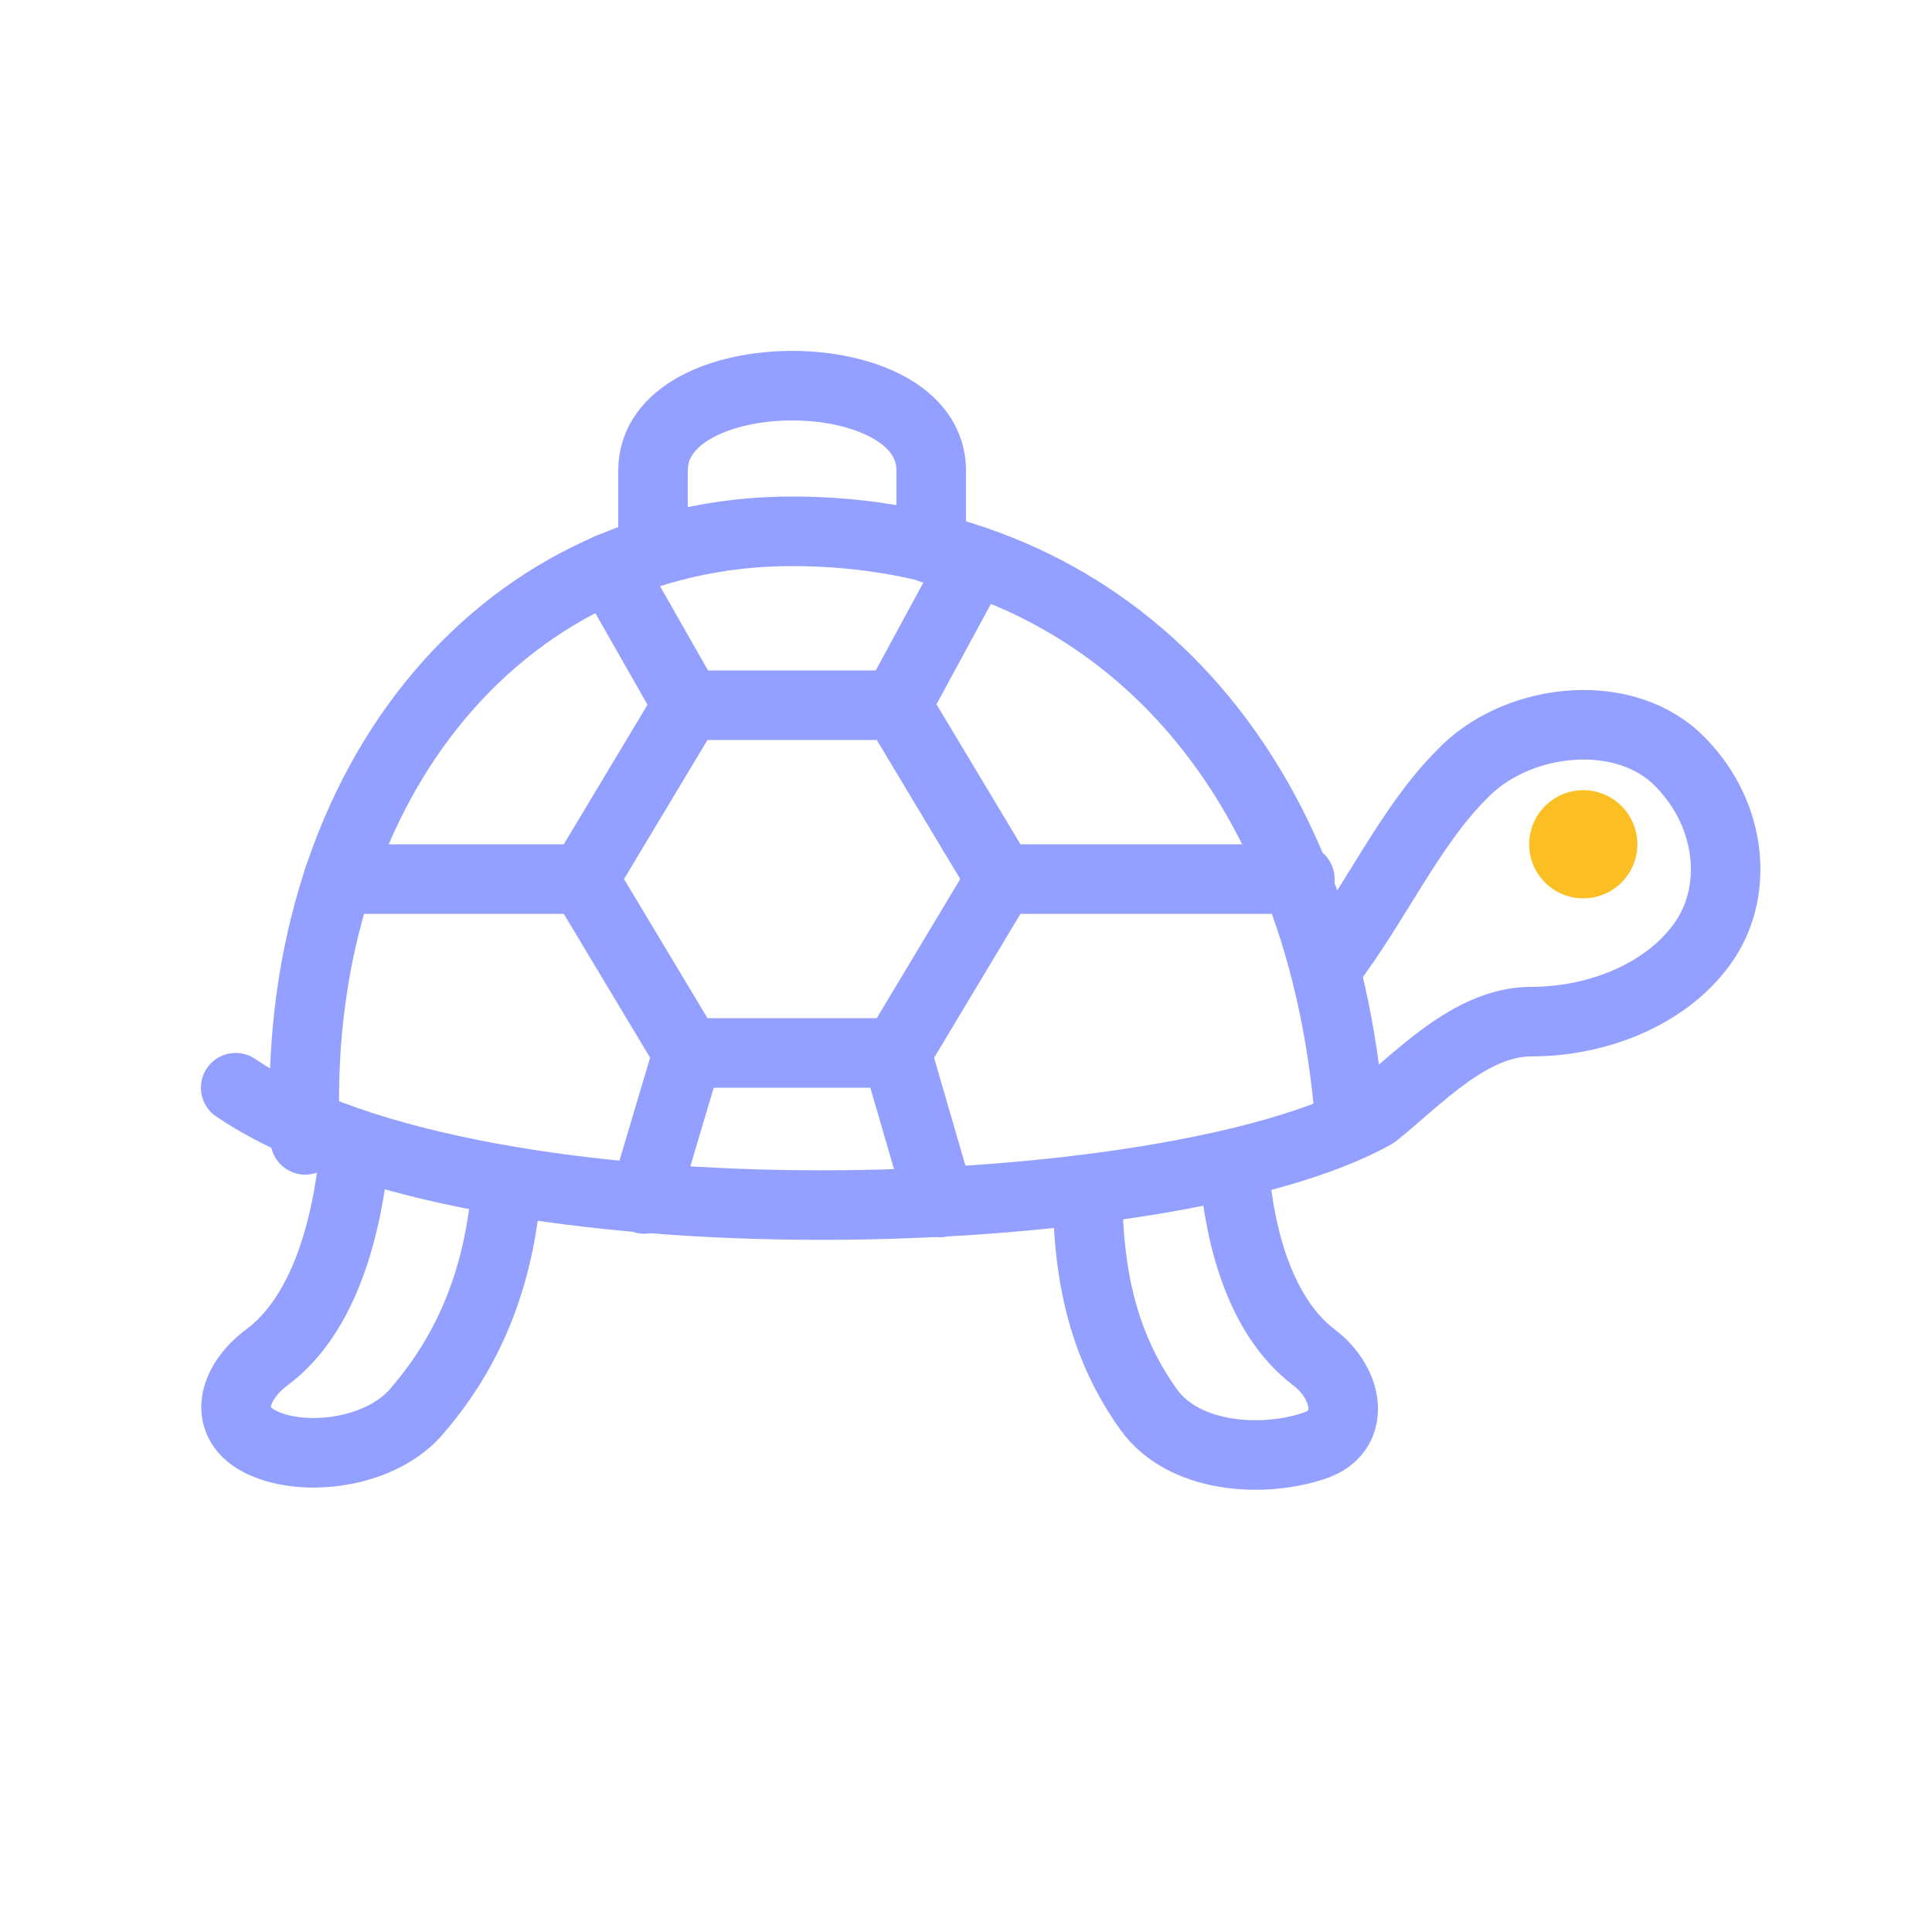
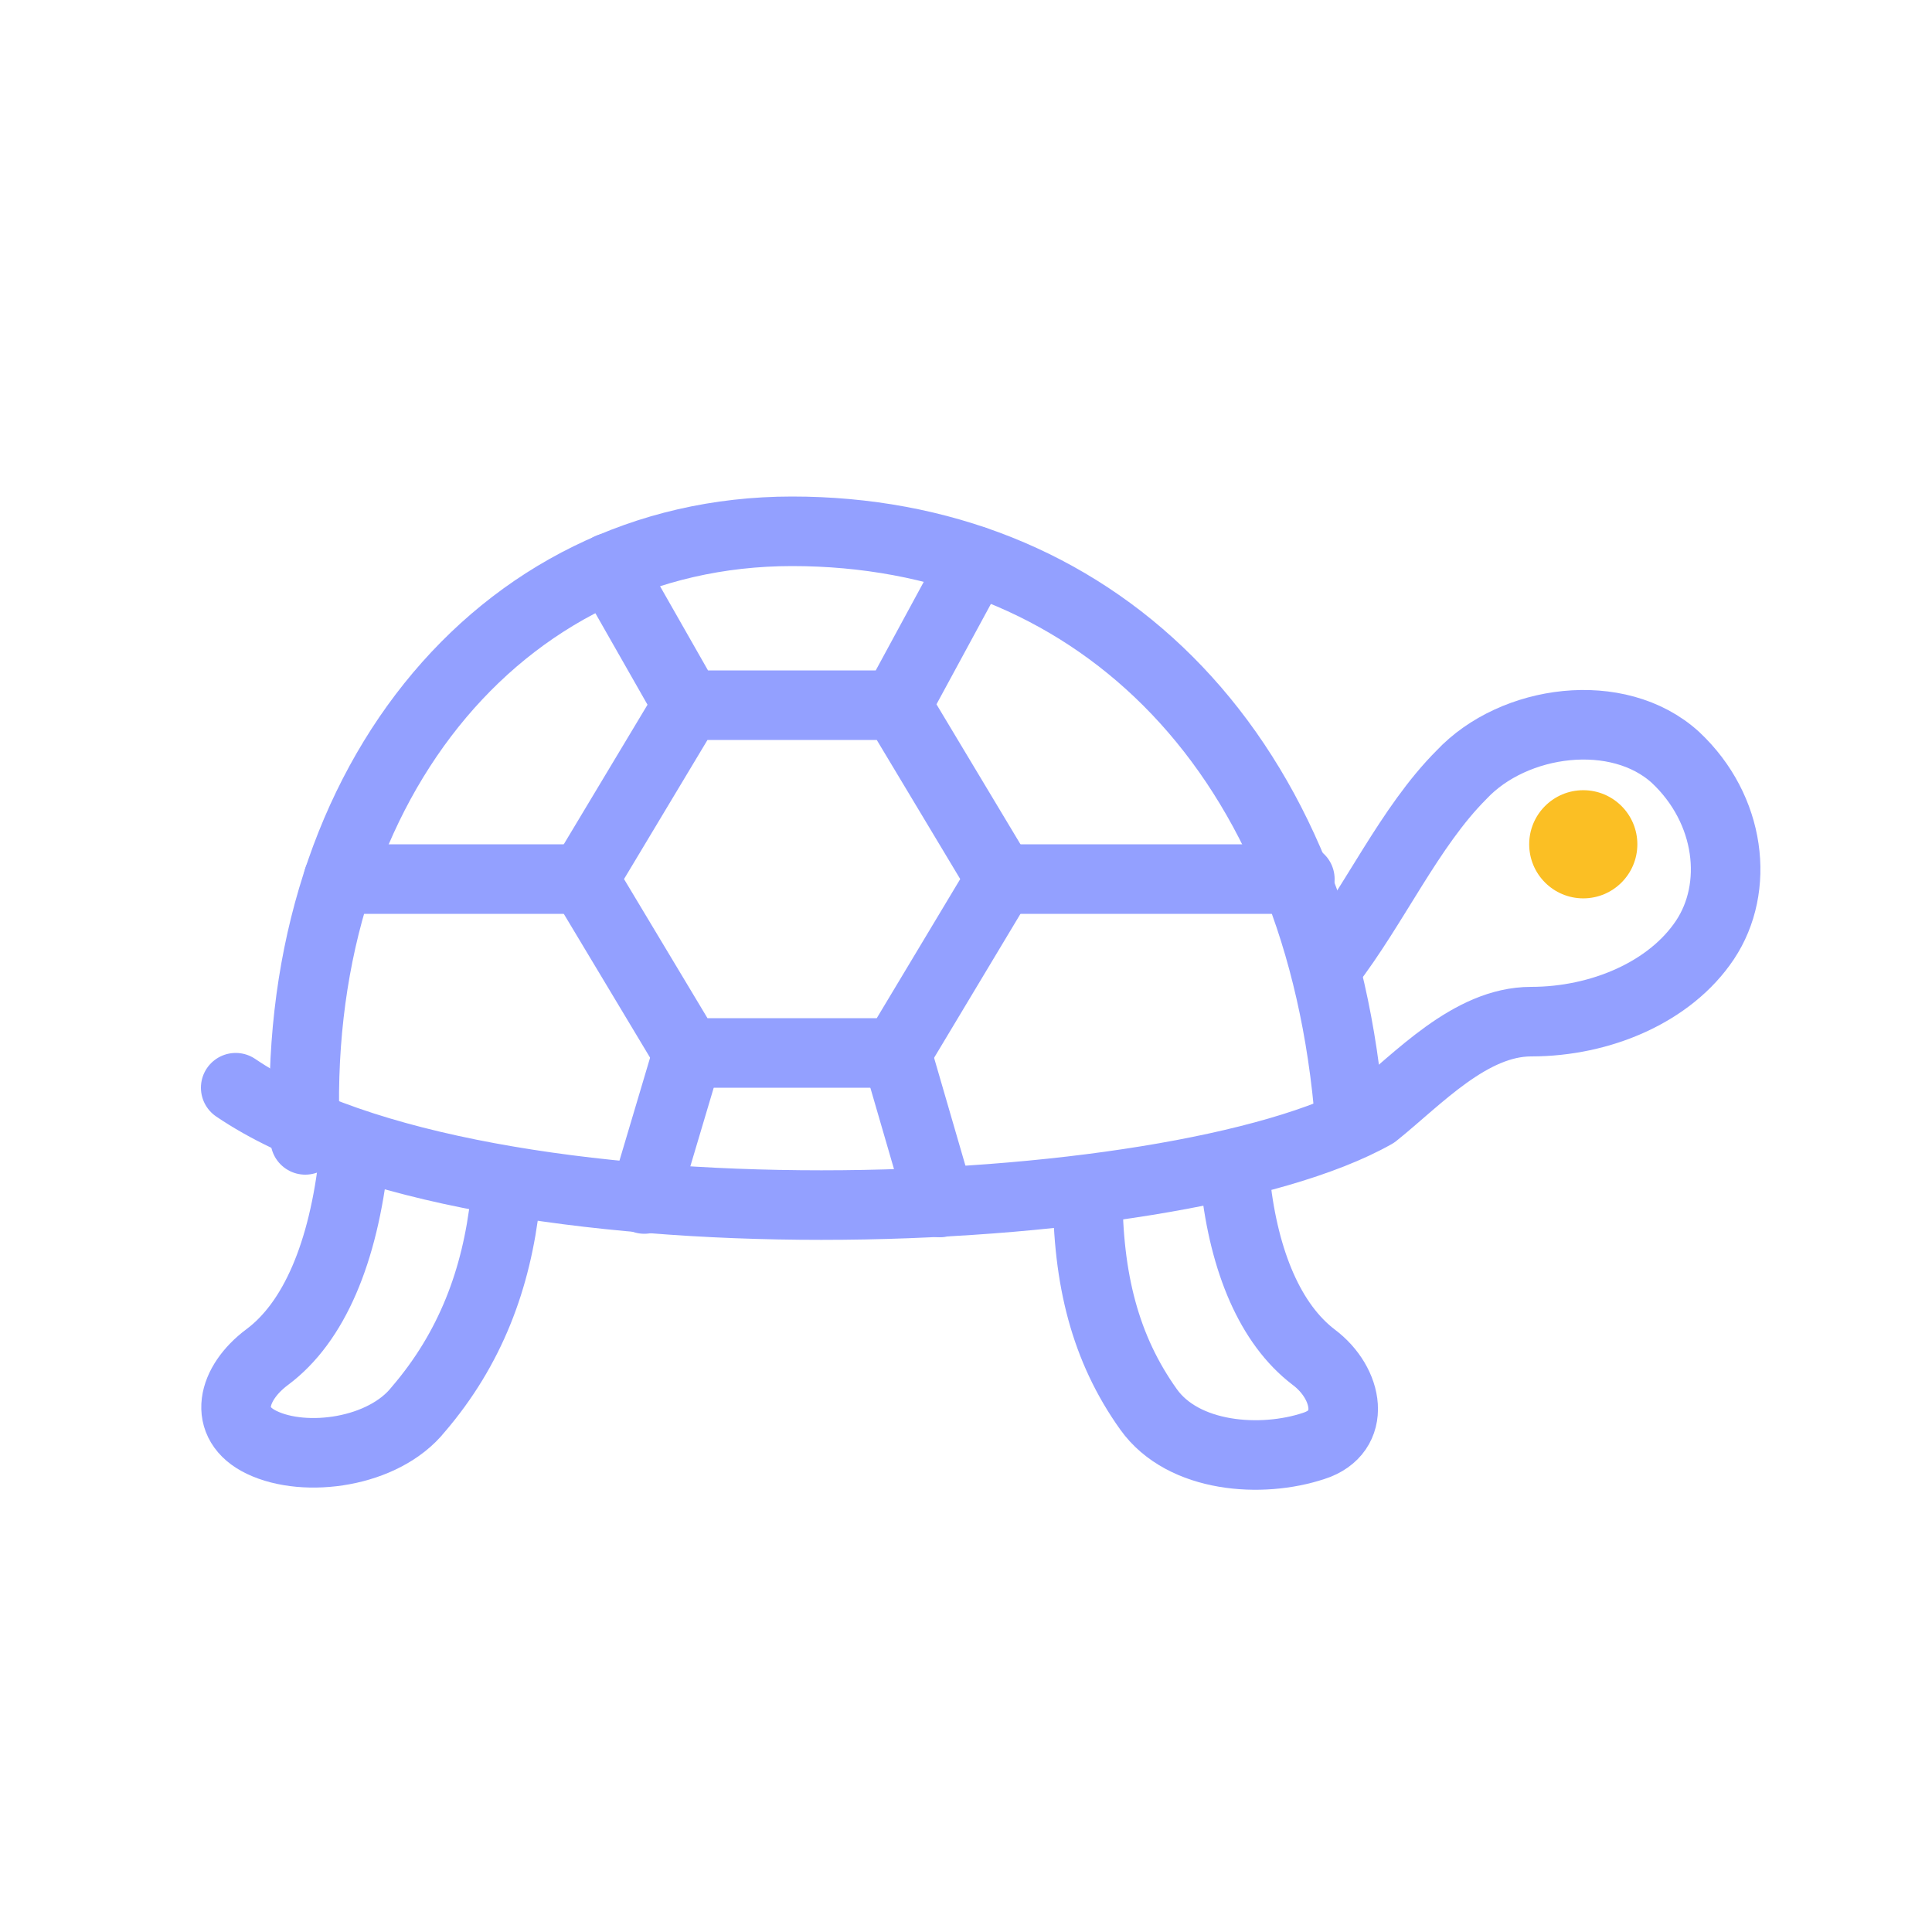
<svg xmlns="http://www.w3.org/2000/svg" viewBox="0 0 100 100" role="img" aria-label="Toolbox">
  <g transform="translate(5 5) scale(0.9)" fill="none" stroke="#93a0ff" stroke-width="4" stroke-linecap="round" stroke-linejoin="round">
    <path d="M 12 60 C 11 40 23 25 40 25 C 57 25 70 37 72 58" />
    <path d="M 70.8 50 C 73.5 46.5 75.5 42 78.5 39 C 81.5 35.8 87.5 35 90.8 38 C 94 41 94.5 45.5 92.5 48.5 C 90.5 51.5 86.5 53.2 82.5 53.2 C 79 53.2 76 56.5 73.5 58.5 C 62 65 22 66.5 8 57" />
-     <path d="M 32 26.1 L 32 21.5 C 32 15 48 15 48 21.5 L 48 26" />
    <path d="M 29.5 27.1 L 34 35 L 46 35 L 50.5 26.7 M 34 35 L 28 45 L 34 55 L 46 55 L 52 45 L 46 35" />
    <path d="M 28 45 L 13.9 45 M 52 45 L 69.2 45 M 34 55 L 31.5 63.4 M 46 55 L 48.5 63.6" />
    <path d="M 57 63 C 57 68 58 72 60.5 75.5 C 62.5 78.3 67 78.6 70 77.6 C 72.5 76.8 72 74 70 72.5 C 67.5 70.6 66 67 65.5 62.5" />
    <path d="M 23.5 63.5 C 23 68 21.5 72 18.5 75.5 C 16.5 78 12 78.6 9.5 77.4 C 7.2 76.3 7.8 74 9.8 72.5 C 12.5 70.5 14.2 66.5 14.8 61" />
    <circle cx="85.5" cy="43" r="3.11" fill="#fbbf24" stroke="none" />
  </g>
</svg>
